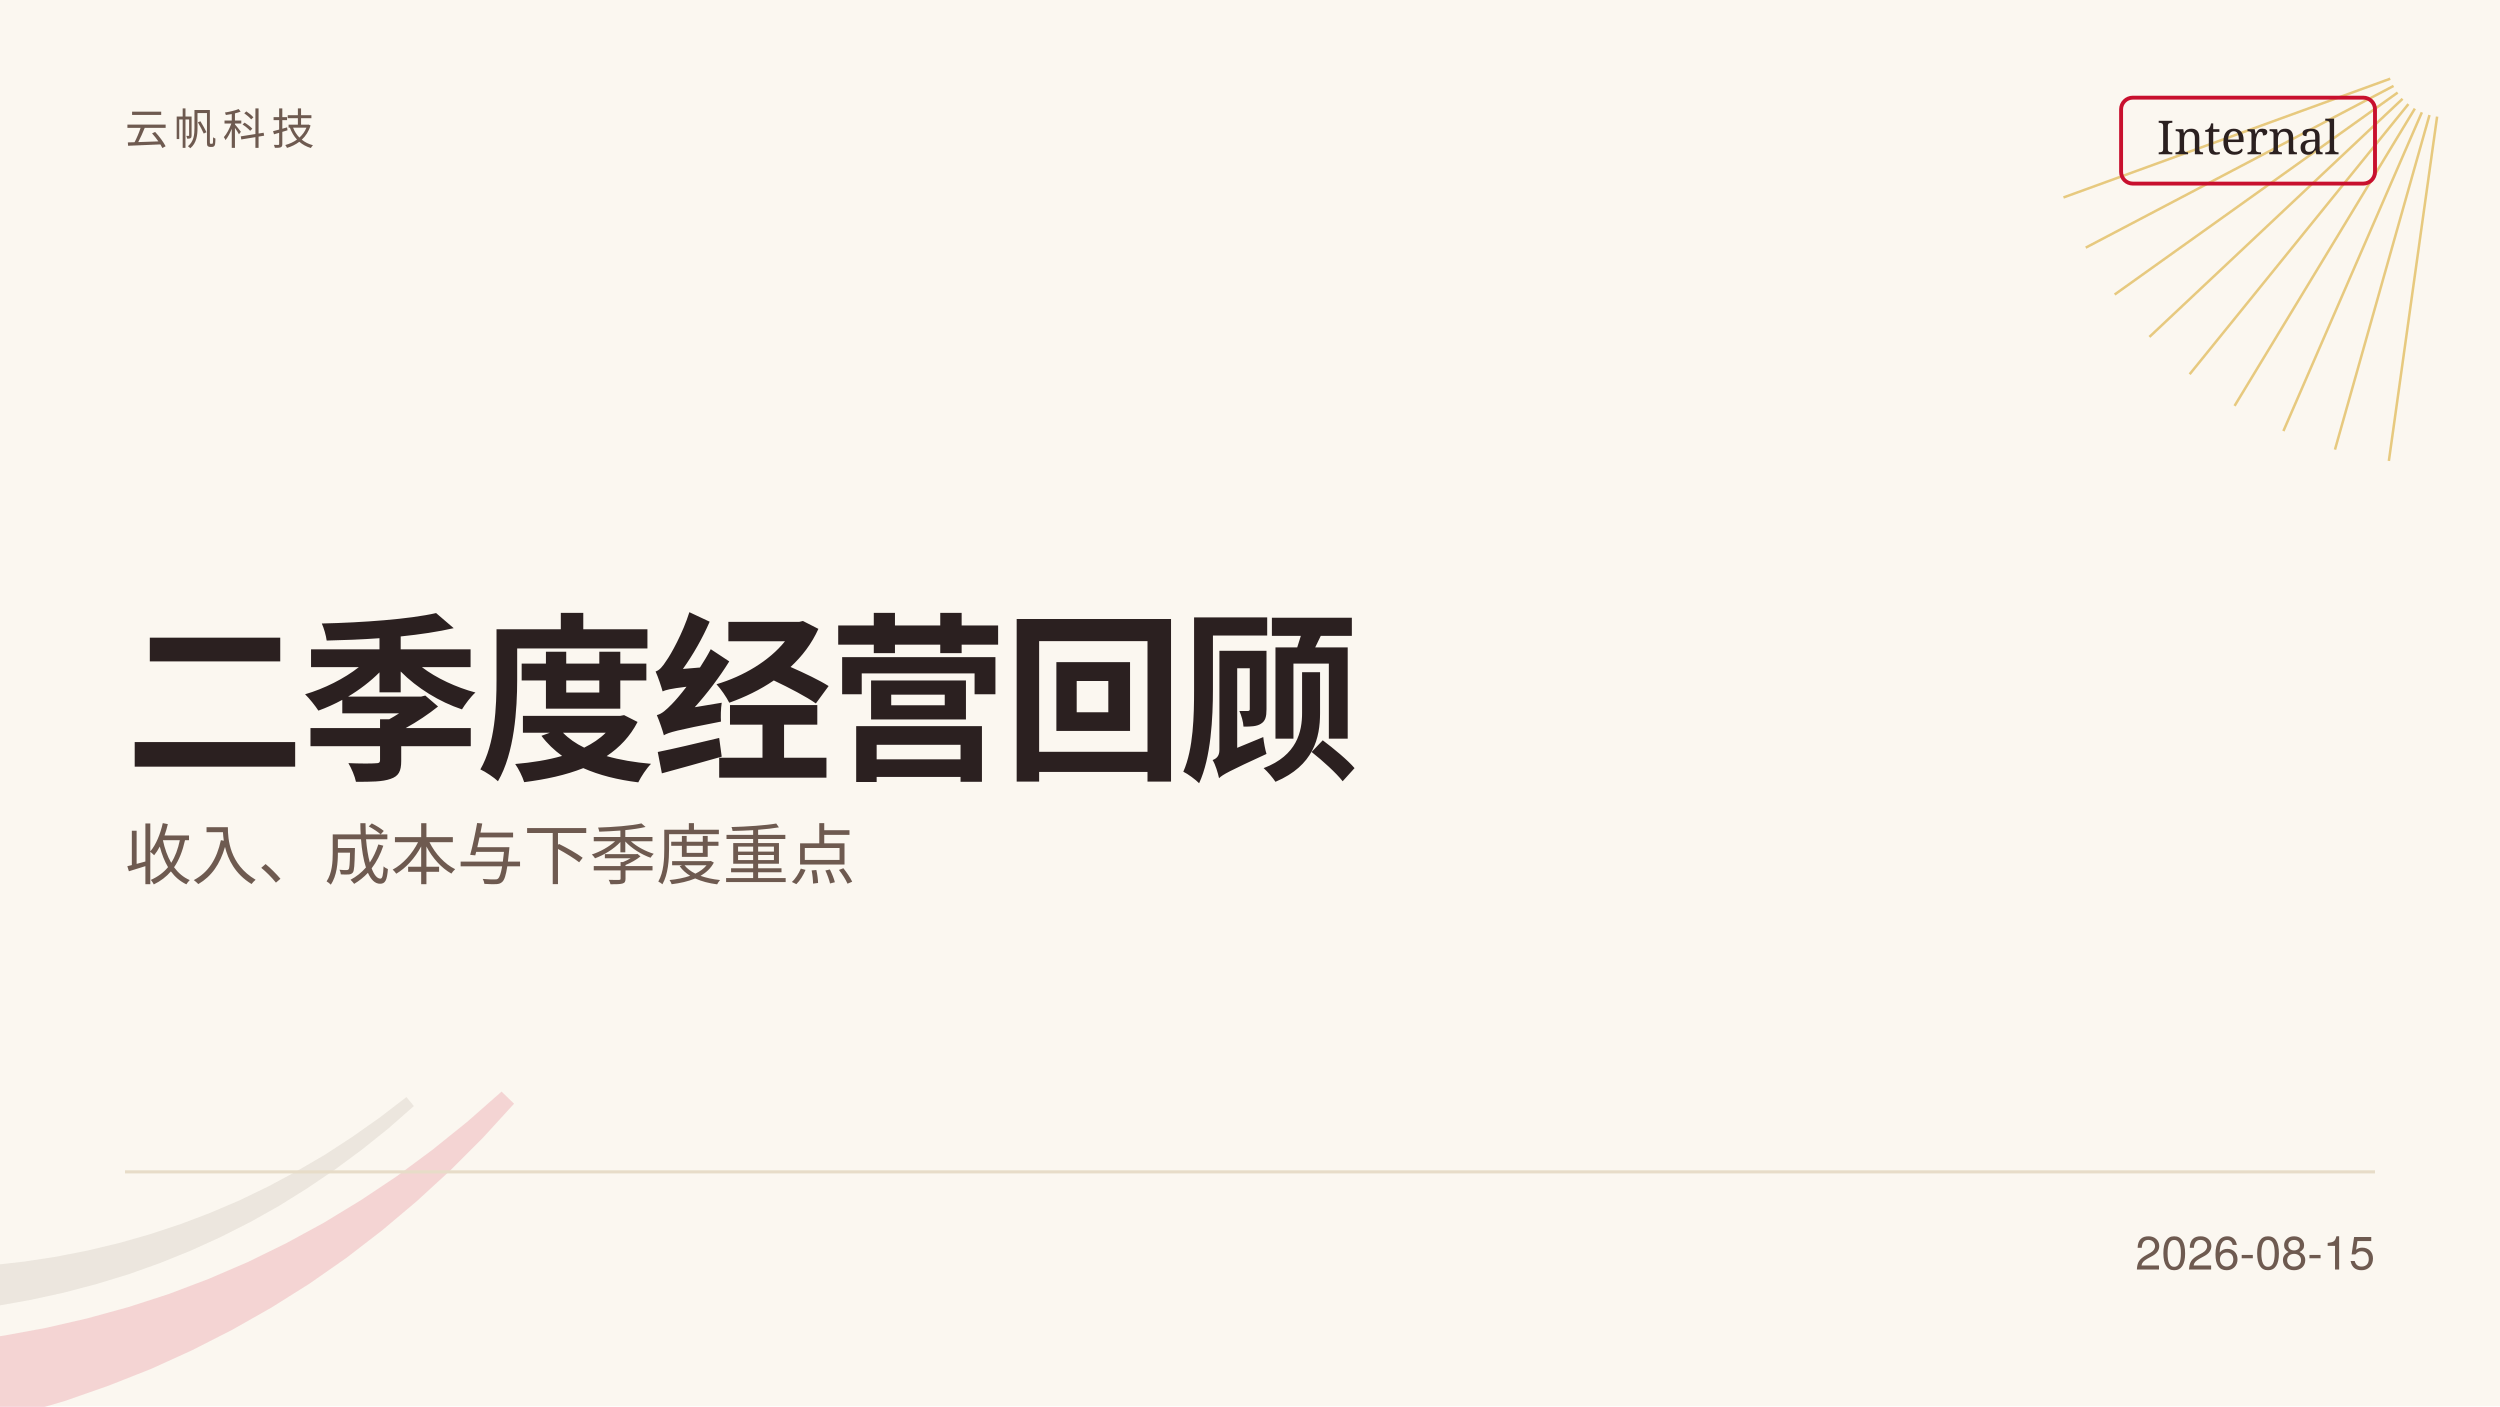
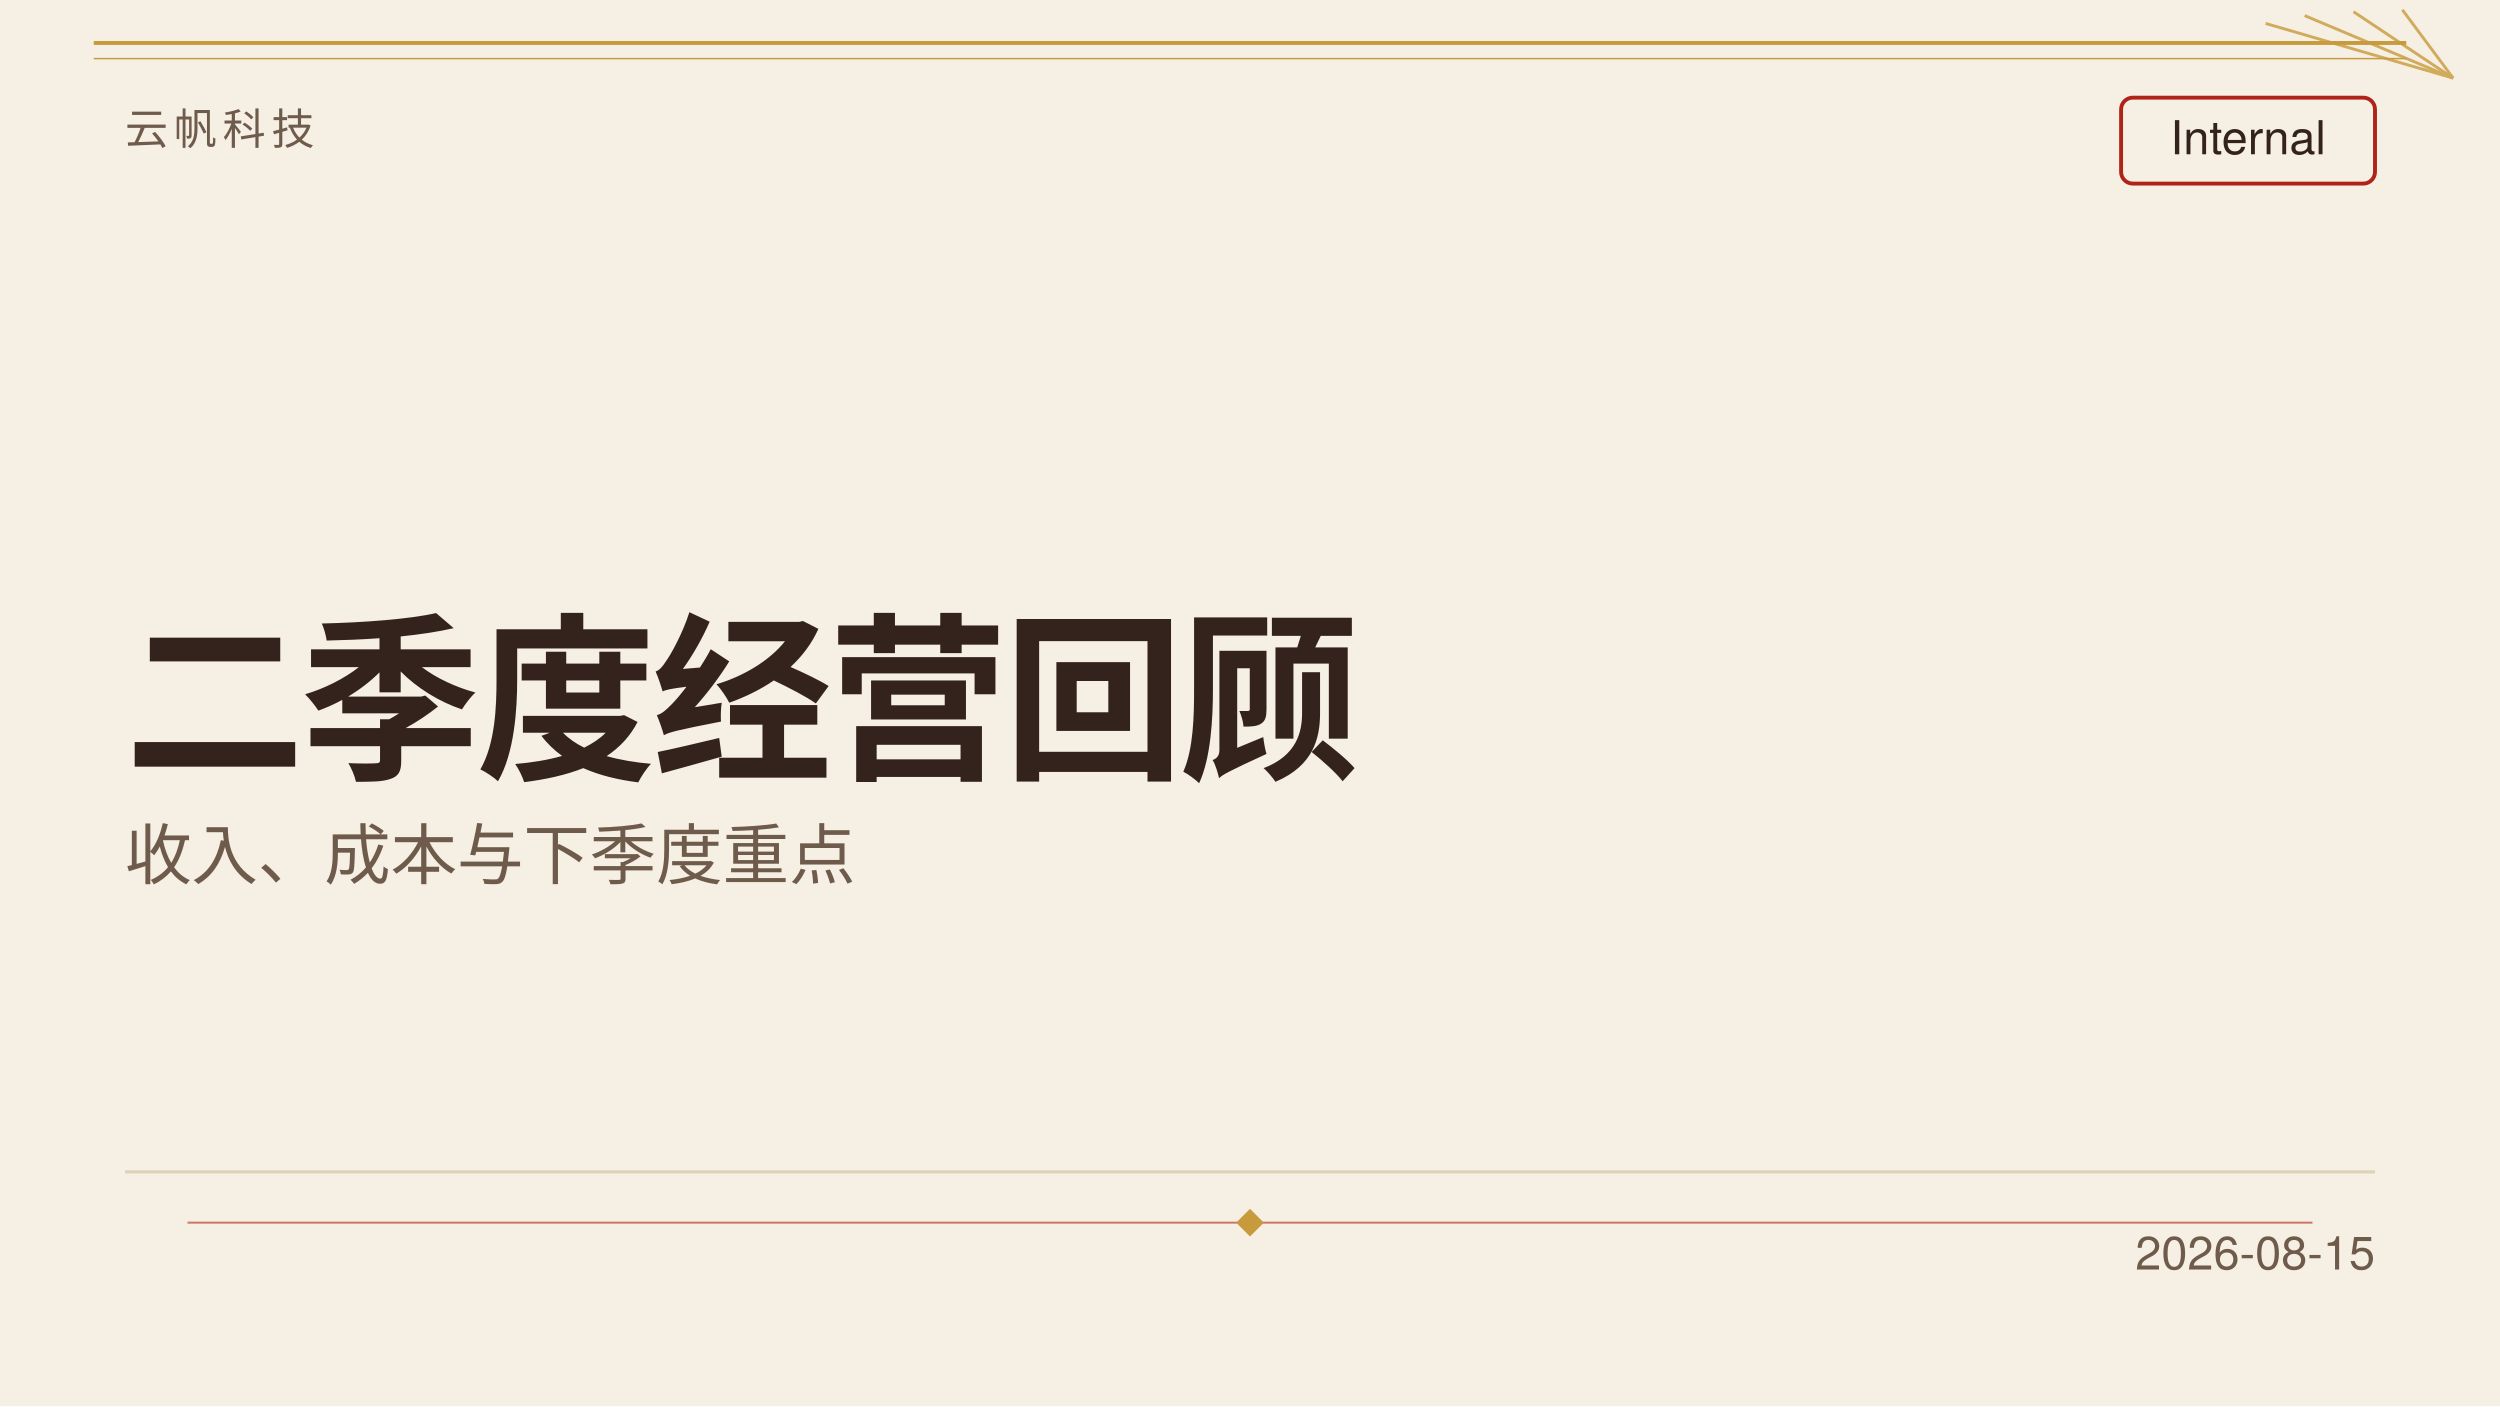
<svg xmlns="http://www.w3.org/2000/svg" viewBox="0 0 1280 720">
-   <rect x="0" y="0" width="1280" height="720" fill="#FBF7F0" />
+   <rect x="0" y="0" width="1280" height="720" fill="#F6EFE3" />
  <g data-decor="true">
-     <g opacity="0.52">
-       <line x1="1247.8" y1="59.7" x2="1223.1" y2="236" stroke="#D4A017" stroke-width="1.3" />
-       <line x1="1243.9" y1="58.9" x2="1195.5" y2="230.2" stroke="#D4A017" stroke-width="1.3" />
-       <line x1="1240" y1="57.5" x2="1169.1" y2="220.7" stroke="#D4A017" stroke-width="1.3" />
-       <line x1="1236.4" y1="55.6" x2="1144.1" y2="207.8" stroke="#D4A017" stroke-width="1.3" />
-       <line x1="1233.1" y1="53.3" x2="1121.1" y2="191.6" stroke="#D4A017" stroke-width="1.3" />
-       <line x1="1230.1" y1="50.6" x2="1100.5" y2="172.5" stroke="#D4A017" stroke-width="1.3" />
-       <line x1="1227.6" y1="47.4" x2="1082.7" y2="150.8" stroke="#D4A017" stroke-width="1.3" />
-       <line x1="1225.5" y1="44" x2="1067.9" y2="126.8" stroke="#D4A017" stroke-width="1.3" />
-       <line x1="1223.8" y1="40.3" x2="1056.5" y2="101.1" stroke="#D4A017" stroke-width="1.3" />
+     <line x1="48" y1="22" x2="1232" y2="22" stroke="#C79A3B" stroke-width="2" />
+     <line x1="48" y1="30" x2="1232" y2="30" stroke="#C79A3B" stroke-width="0.75" />
+     <g stroke="#C79A3B" stroke-width="1.5" opacity="0.8">
+       <line x1="1256" y1="40" x2="1160" y2="12" />
+       <line x1="1256" y1="40" x2="1180" y2="8" />
+       <line x1="1256" y1="40" x2="1205" y2="6" />
+       <line x1="1256" y1="40" x2="1230" y2="5" />
    </g>
-     <path d="M -37 734.8 L -13 729.9 L 10.4 724 L 33.2 717.3 L 55.5 709.5 L 77.3 700.9 L 98.4 691.3 L 119 680.8 L 139.1 669.4 L 158.5 657.2 L 177.4 644 L 195.7 629.9 L 213.4 615 L 230.5 599.3 L 247.2 582.6 L 263.2 565.1 L 256.8 558.9 L 239.3 574.3 L 221.4 588.7 L 203.2 602.2 L 184.6 614.6 L 165.7 626.1 L 146.4 636.6 L 126.8 646.2 L 106.8 654.8 L 86.5 662.5 L 65.8 669.2 L 44.7 675 L 23.4 679.9 L 1.6 683.9 L -20.5 687 L -43 689.2 Z" fill="#C8102E" opacity="0.15" />
-     <path d="M -19.1 671 L -1.5 668.6 L 15.9 665.5 L 32.8 661.8 L 49.5 657.4 L 65.9 652.4 L 81.9 646.7 L 97.7 640.3 L 113.1 633.3 L 128.1 625.7 L 142.9 617.4 L 157.3 608.4 L 171.5 598.8 L 185.3 588.6 L 198.8 577.8 L 211.9 566.3 L 208.1 561.7 L 194.4 572.2 L 180.5 582 L 166.4 591.2 L 152 599.6 L 137.5 607.4 L 122.6 614.6 L 107.6 621 L 92.3 626.8 L 76.9 631.9 L 61.1 636.4 L 45.2 640.2 L 29 643.4 L 12.6 645.9 L -4 647.8 L -20.9 649 Z" fill="#8A7A6A" opacity="0.14" />
+     <line x1="96" y1="626" x2="1184" y2="626" stroke="#B02318" stroke-width="1" opacity="0.6" />
+     <rect x="635" y="621" width="10" height="10" fill="#C79A3B" transform="rotate(45 640 626)" />
  </g>
  <g data-archetype="tone-adaptive-header">
-     <text x="64" y="74" font-family="SimSun, Songti SC, STSong, serif" font-size="22" fill="#6E5A50" opacity="1" letter-spacing="3" dominant-baseline="alphabetic">云帆科技</text>
+     <text x="64" y="74" font-family="Microsoft YaHei, PingFang SC, Helvetica Neue, sans-serif" font-size="22" fill="#6E5B4B" opacity="1" letter-spacing="3" dominant-baseline="alphabetic">云帆科技</text>
    <g>
-       <rect x="1086" y="50" width="130" height="44" rx="6" fill="none" stroke="#C8102E" stroke-width="2" stroke-opacity="1" />
-       <text x="1151" y="79" font-family="SimSun, Songti SC, STSong, serif" font-size="24" fill="#2B2020" text-anchor="middle" dominant-baseline="alphabetic">Internal</text>
+       <rect x="1086" y="50" width="130" height="44" rx="6" fill="none" stroke="#B02318" stroke-width="2" stroke-opacity="1" />
+       <text x="1151" y="79" font-family="Microsoft YaHei, PingFang SC, Helvetica Neue, sans-serif" font-size="24" fill="#33231C" text-anchor="middle" dominant-baseline="alphabetic">Internal</text>
    </g>
-     <text x="64" y="392" font-family="SimSun, Songti SC, STSong, serif" font-size="92" font-weight="700" fill="#2B2020" letter-spacing="-2" dominant-baseline="alphabetic">二季度经营回顾</text>
-     <text x="64" y="450" font-family="Microsoft YaHei, PingFang SC, Helvetica Neue, sans-serif" font-size="34" fill="#6E5A50" opacity="1" dominant-baseline="alphabetic">收入、成本与下季度重点</text>
-     <line x1="64" y1="600" x2="1216" y2="600" stroke="#E7DCC8" stroke-opacity="1" stroke-width="1.6" />
-     <text x="1216" y="650" font-family="Microsoft YaHei, PingFang SC, Helvetica Neue, sans-serif" font-size="24" fill="#6E5A50" text-anchor="end" dominant-baseline="alphabetic">2026-08-15</text>
+     <text x="64" y="392" font-family="Microsoft YaHei, PingFang SC, Helvetica Neue, sans-serif" font-size="92" font-weight="700" fill="#33231C" letter-spacing="-2" dominant-baseline="alphabetic">二季度经营回顾</text>
+     <text x="64" y="450" font-family="Microsoft YaHei, PingFang SC, Helvetica Neue, sans-serif" font-size="34" fill="#6E5B4B" opacity="1" dominant-baseline="alphabetic">收入、成本与下季度重点</text>
+     <line x1="64" y1="600" x2="1216" y2="600" stroke="#E0D2B8" stroke-opacity="1" stroke-width="1.6" />
+     <text x="1216" y="650" font-family="Microsoft YaHei, PingFang SC, Helvetica Neue, sans-serif" font-size="24" fill="#6E5B4B" text-anchor="end" dominant-baseline="alphabetic">2026-08-15</text>
  </g>
</svg>
